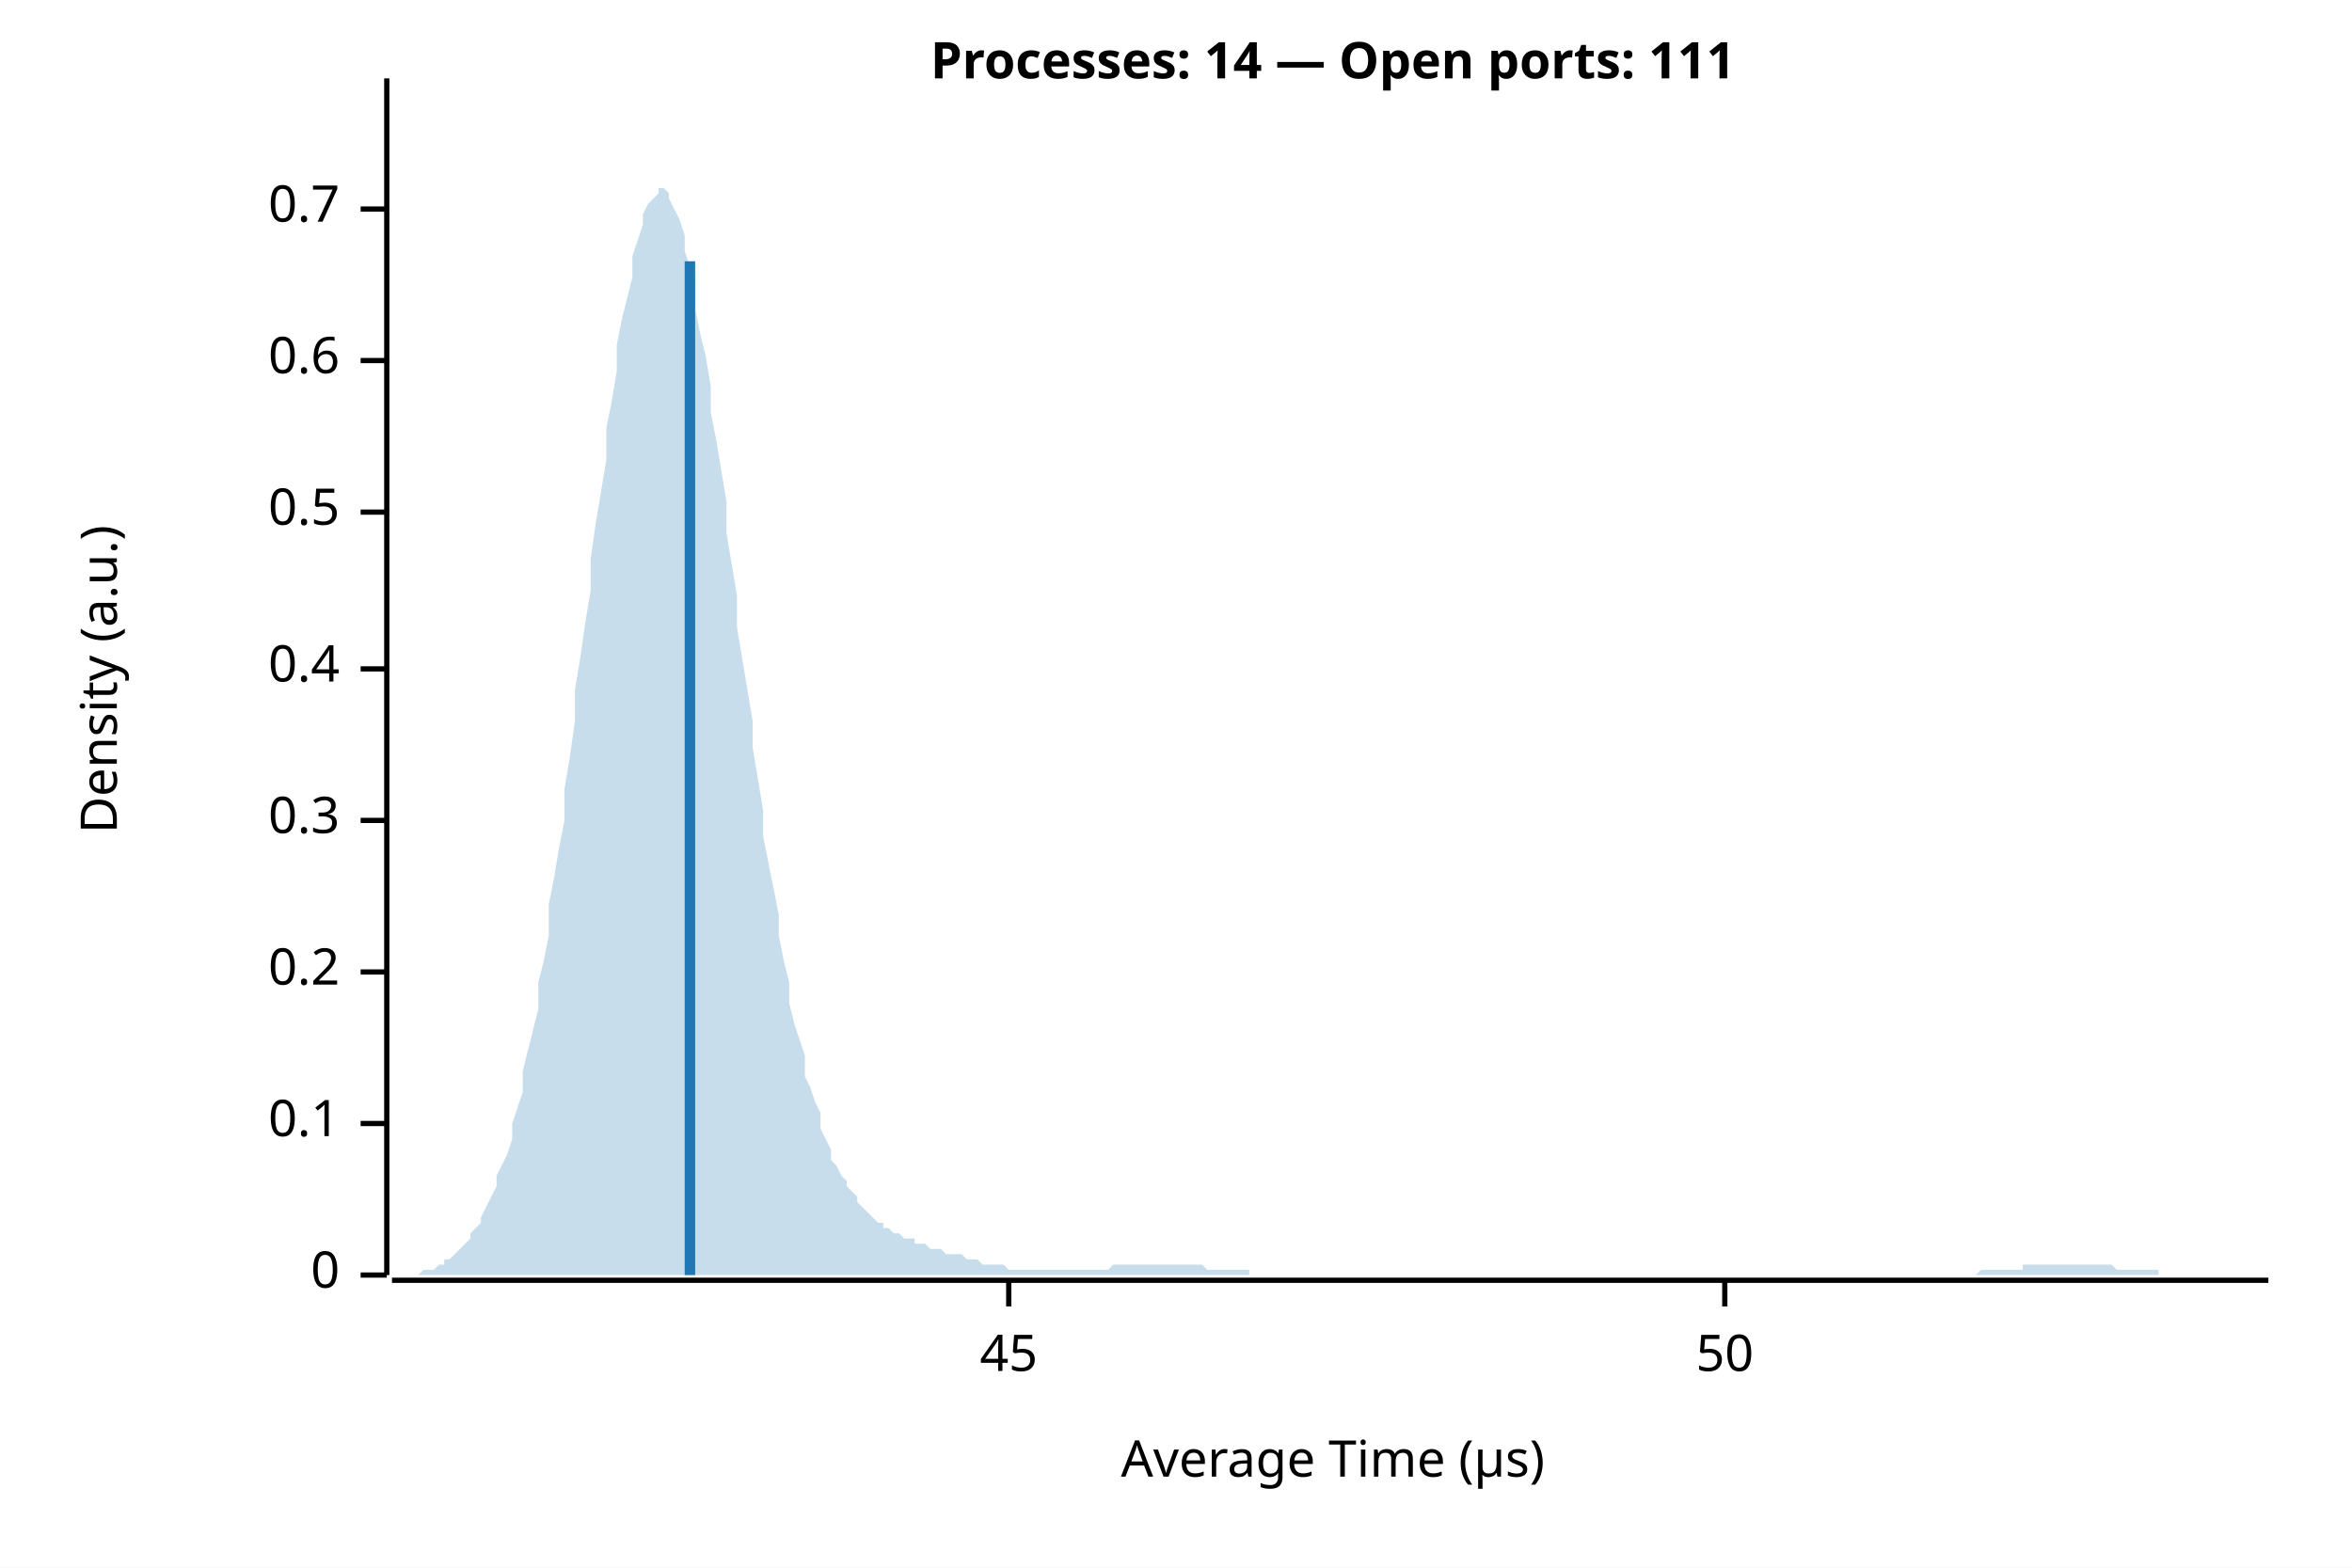
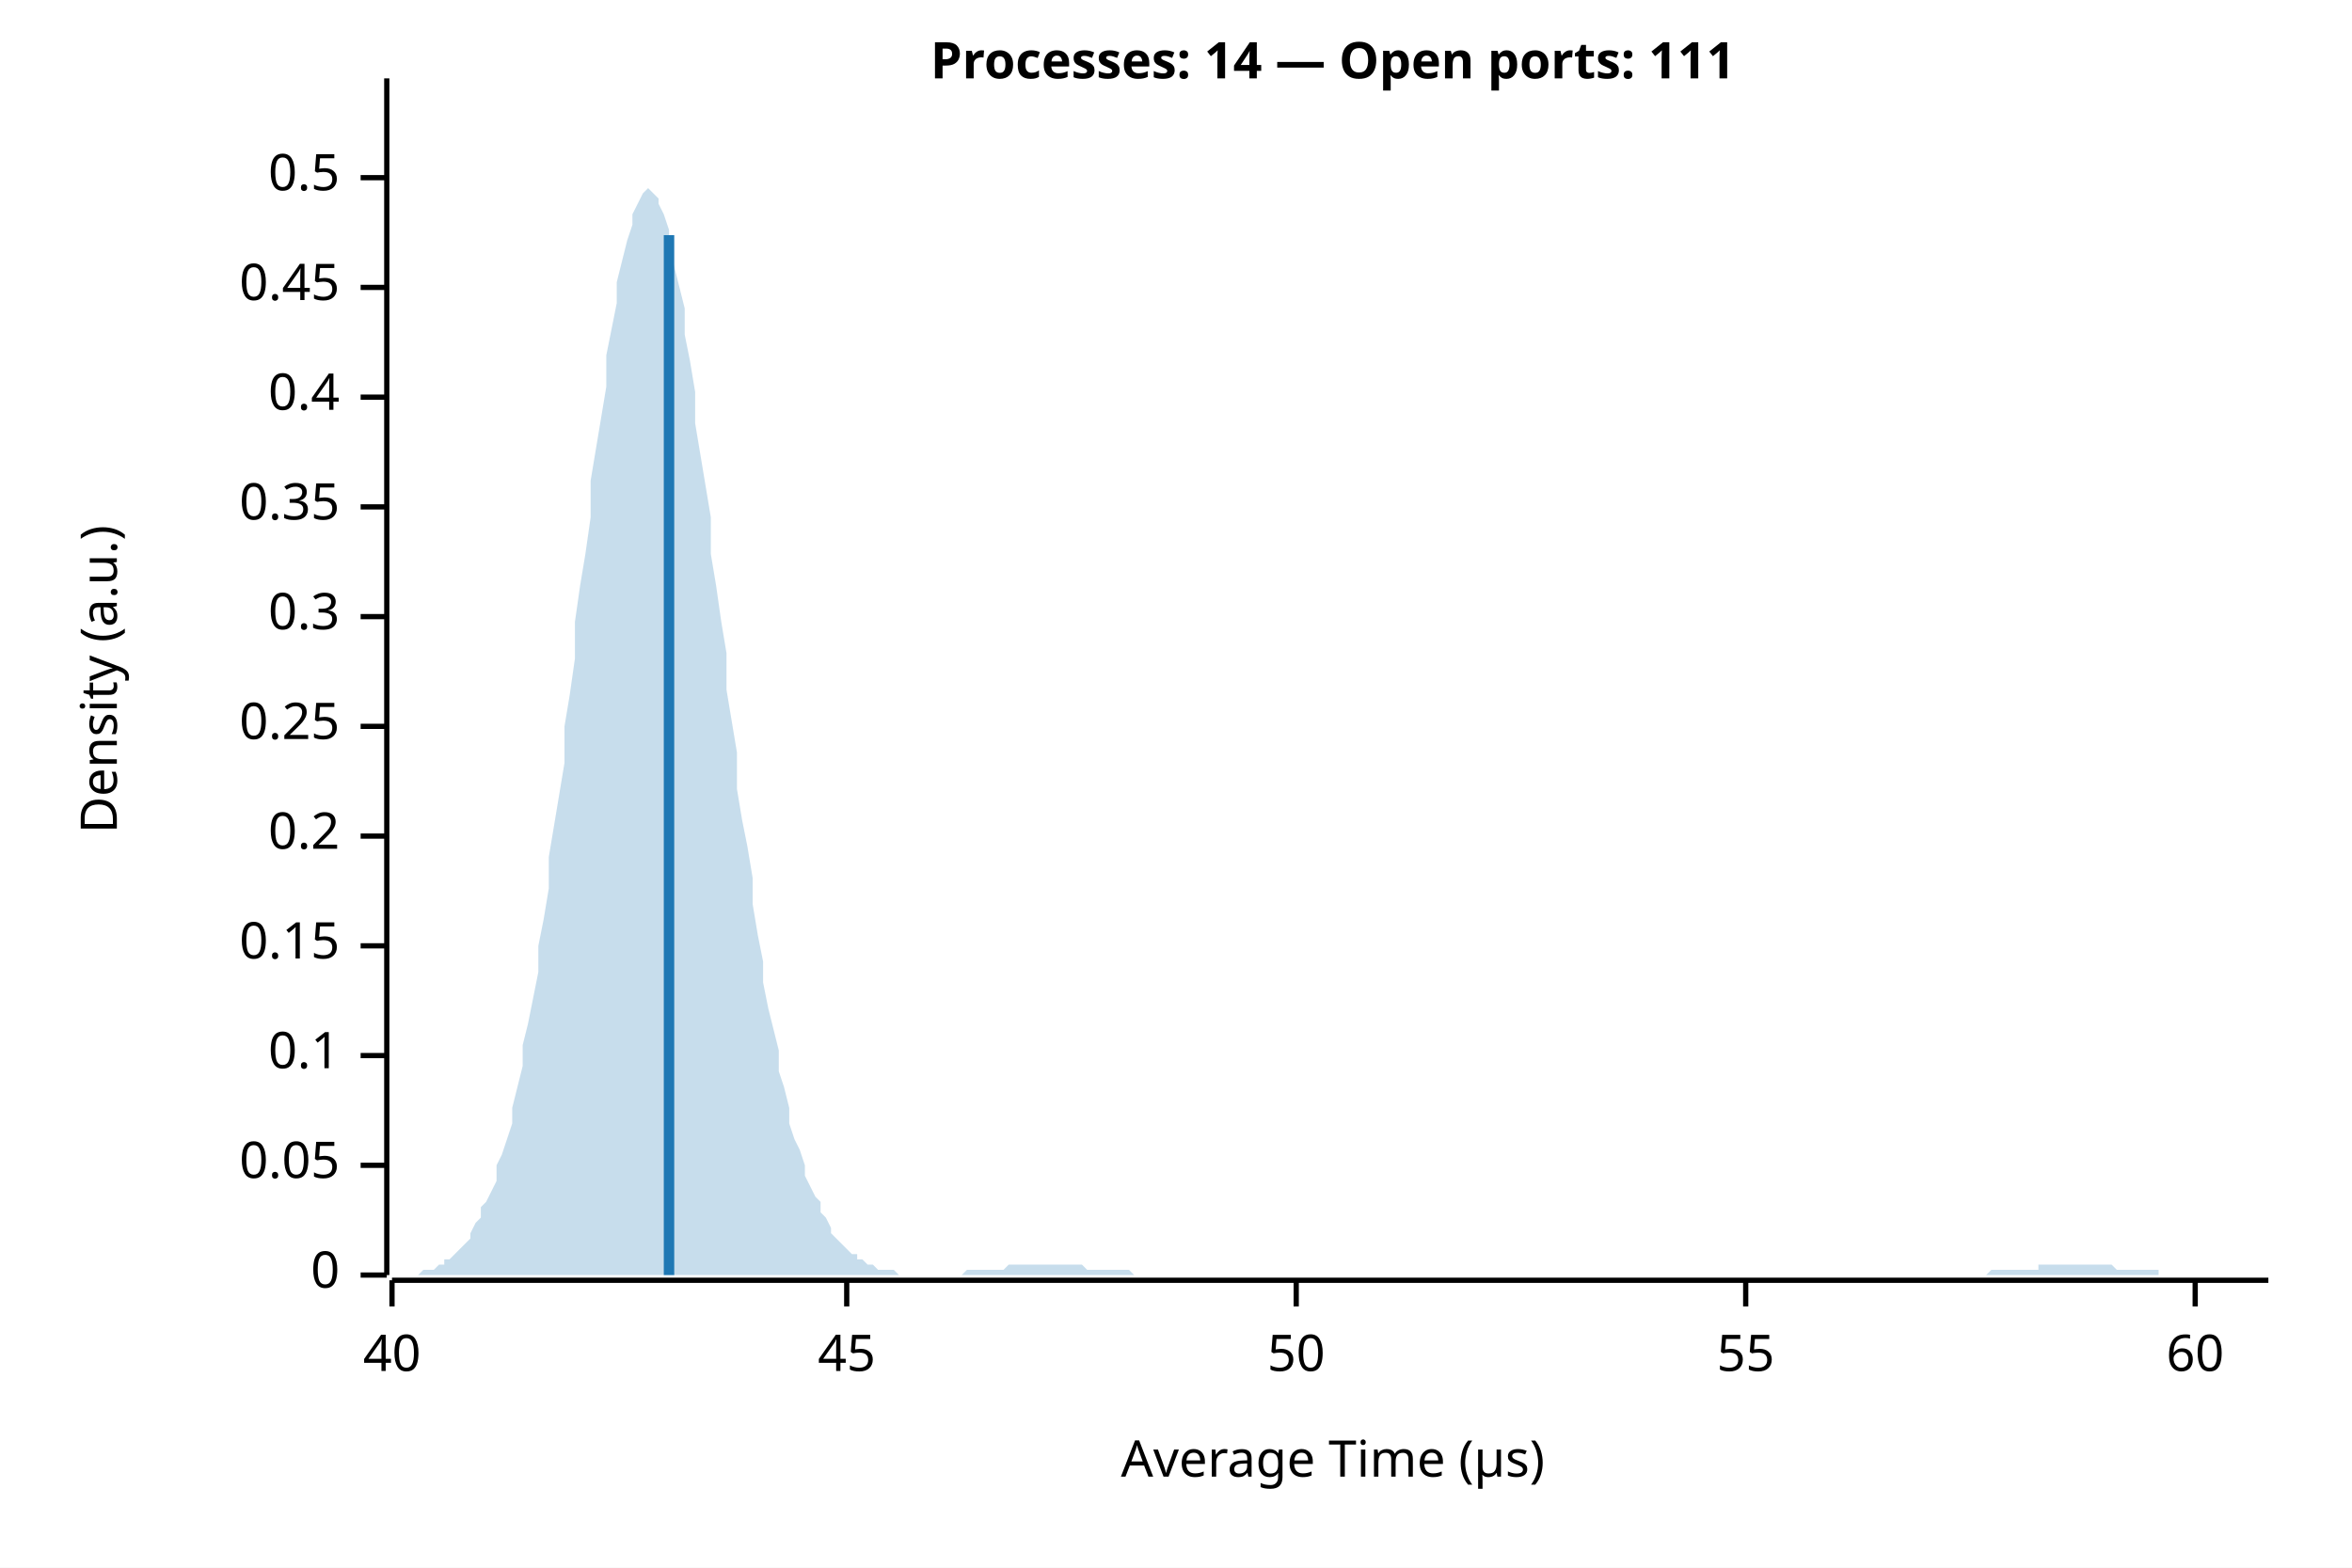
<svg xmlns="http://www.w3.org/2000/svg" width="450" height="300" viewBox="0 0 450 300">
  <rect width="100%" height="100%" fill="white" />
  <text x="255" y="15" font-weight="bold" text-anchor="middle" font-family="sans-serif" font-size="9.677" opacity="1" fill="#000000">Processes: 14 — Open ports: 111</text>
  <text x="15" y="130" dy="0.76em" text-anchor="middle" font-family="sans-serif" font-size="9.677" opacity="1" fill="#000000" transform="rotate(270, 15, 130)">
Density (a.u.)
</text>
  <text x="255" y="285" dy="-0.5ex" text-anchor="middle" font-family="sans-serif" font-size="9.677" opacity="1" fill="#000000">
Average Time (µs)
</text>
  <polyline fill="none" opacity="1" stroke="#000000" stroke-width="1" points="74,15 74,244 " />
  <text x="65" y="244" dy="0.5ex" text-anchor="end" font-family="sans-serif" font-size="9.677" opacity="1" fill="#000000">
0
</text>
  <polyline fill="none" opacity="1" stroke="#000000" stroke-width="1" points="69,244 74,244 " />
-   <text x="65" y="215" dy="0.5ex" text-anchor="end" font-family="sans-serif" font-size="9.677" opacity="1" fill="#000000">
+   <text x="65" y="223" dy="0.5ex" text-anchor="end" font-family="sans-serif" font-size="9.677" opacity="1" fill="#000000">
+ 0.05
+ </text>
+   <polyline fill="none" opacity="1" stroke="#000000" stroke-width="1" points="69,223 74,223 " />
+   <text x="65" y="202" dy="0.5ex" text-anchor="end" font-family="sans-serif" font-size="9.677" opacity="1" fill="#000000">
0.1
</text>
-   <polyline fill="none" opacity="1" stroke="#000000" stroke-width="1" points="69,215 74,215 " />
-   <text x="65" y="186" dy="0.5ex" text-anchor="end" font-family="sans-serif" font-size="9.677" opacity="1" fill="#000000">
+   <polyline fill="none" opacity="1" stroke="#000000" stroke-width="1" points="69,202 74,202 " />
+   <text x="65" y="181" dy="0.5ex" text-anchor="end" font-family="sans-serif" font-size="9.677" opacity="1" fill="#000000">
+ 0.15
+ </text>
+   <polyline fill="none" opacity="1" stroke="#000000" stroke-width="1" points="69,181 74,181 " />
+   <text x="65" y="160" dy="0.5ex" text-anchor="end" font-family="sans-serif" font-size="9.677" opacity="1" fill="#000000">
0.2
</text>
-   <polyline fill="none" opacity="1" stroke="#000000" stroke-width="1" points="69,186 74,186 " />
-   <text x="65" y="157" dy="0.5ex" text-anchor="end" font-family="sans-serif" font-size="9.677" opacity="1" fill="#000000">
+   <polyline fill="none" opacity="1" stroke="#000000" stroke-width="1" points="69,160 74,160 " />
+   <text x="65" y="139" dy="0.5ex" text-anchor="end" font-family="sans-serif" font-size="9.677" opacity="1" fill="#000000">
+ 0.25
+ </text>
+   <polyline fill="none" opacity="1" stroke="#000000" stroke-width="1" points="69,139 74,139 " />
+   <text x="65" y="118" dy="0.5ex" text-anchor="end" font-family="sans-serif" font-size="9.677" opacity="1" fill="#000000">
0.3
</text>
-   <polyline fill="none" opacity="1" stroke="#000000" stroke-width="1" points="69,157 74,157 " />
-   <text x="65" y="128" dy="0.5ex" text-anchor="end" font-family="sans-serif" font-size="9.677" opacity="1" fill="#000000">
+   <polyline fill="none" opacity="1" stroke="#000000" stroke-width="1" points="69,118 74,118 " />
+   <text x="65" y="97" dy="0.5ex" text-anchor="end" font-family="sans-serif" font-size="9.677" opacity="1" fill="#000000">
+ 0.35
+ </text>
+   <polyline fill="none" opacity="1" stroke="#000000" stroke-width="1" points="69,97 74,97 " />
+   <text x="65" y="76" dy="0.5ex" text-anchor="end" font-family="sans-serif" font-size="9.677" opacity="1" fill="#000000">
0.4
</text>
-   <polyline fill="none" opacity="1" stroke="#000000" stroke-width="1" points="69,128 74,128 " />
-   <text x="65" y="98" dy="0.5ex" text-anchor="end" font-family="sans-serif" font-size="9.677" opacity="1" fill="#000000">
+   <polyline fill="none" opacity="1" stroke="#000000" stroke-width="1" points="69,76 74,76 " />
+   <text x="65" y="55" dy="0.5ex" text-anchor="end" font-family="sans-serif" font-size="9.677" opacity="1" fill="#000000">
+ 0.45
+ </text>
+   <polyline fill="none" opacity="1" stroke="#000000" stroke-width="1" points="69,55 74,55 " />
+   <text x="65" y="34" dy="0.5ex" text-anchor="end" font-family="sans-serif" font-size="9.677" opacity="1" fill="#000000">
0.5
</text>
-   <polyline fill="none" opacity="1" stroke="#000000" stroke-width="1" points="69,98 74,98 " />
-   <text x="65" y="69" dy="0.5ex" text-anchor="end" font-family="sans-serif" font-size="9.677" opacity="1" fill="#000000">
- 0.6
+   <polyline fill="none" opacity="1" stroke="#000000" stroke-width="1" points="69,34 74,34 " />
+   <polyline fill="none" opacity="1" stroke="#000000" stroke-width="1" points="75,245 434,245 " />
+   <text x="75" y="255" dy="0.76em" text-anchor="middle" font-family="sans-serif" font-size="9.677" opacity="1" fill="#000000">
+ 40
</text>
-   <polyline fill="none" opacity="1" stroke="#000000" stroke-width="1" points="69,69 74,69 " />
-   <text x="65" y="40" dy="0.5ex" text-anchor="end" font-family="sans-serif" font-size="9.677" opacity="1" fill="#000000">
- 0.7
- </text>
-   <polyline fill="none" opacity="1" stroke="#000000" stroke-width="1" points="69,40 74,40 " />
-   <polyline fill="none" opacity="1" stroke="#000000" stroke-width="1" points="75,245 434,245 " />
-   <text x="193" y="255" dy="0.76em" text-anchor="middle" font-family="sans-serif" font-size="9.677" opacity="1" fill="#000000">
+   <polyline fill="none" opacity="1" stroke="#000000" stroke-width="1" points="75,245 75,250 " />
+   <text x="162" y="255" dy="0.76em" text-anchor="middle" font-family="sans-serif" font-size="9.677" opacity="1" fill="#000000">
45
</text>
-   <polyline fill="none" opacity="1" stroke="#000000" stroke-width="1" points="193,245 193,250 " />
-   <text x="330" y="255" dy="0.76em" text-anchor="middle" font-family="sans-serif" font-size="9.677" opacity="1" fill="#000000">
+   <polyline fill="none" opacity="1" stroke="#000000" stroke-width="1" points="162,245 162,250 " />
+   <text x="248" y="255" dy="0.76em" text-anchor="middle" font-family="sans-serif" font-size="9.677" opacity="1" fill="#000000">
50
</text>
-   <polyline fill="none" opacity="1" stroke="#000000" stroke-width="1" points="330,245 330,250 " />
-   <polygon opacity="0.25" fill="#1F78B4" points="75,244 75,244 76,244 77,244 77,244 78,244 79,244 80,244 80,244 81,243 82,243 82,243 83,243 84,242 85,242 85,241 86,241 87,240 87,240 88,239 89,238 90,237 90,236 91,235 92,234 92,233 93,231 94,229 95,227 95,225 96,223 97,221 98,218 98,215 99,212 100,209 100,205 101,201 102,197 103,193 103,188 104,184 105,179 105,173 106,168 107,162 108,157 108,151 109,145 110,138 110,132 111,126 112,119 113,113 113,107 114,100 115,94 116,88 116,82 117,77 118,71 118,66 119,61 120,57 121,53 121,49 122,46 123,43 123,41 124,39 125,38 126,37 126,36 127,36 128,37 128,38 129,40 130,42 131,45 131,48 132,51 133,55 133,59 134,64 135,68 136,74 136,79 137,84 138,90 139,96 139,102 140,108 141,114 141,120 142,126 143,132 144,138 144,143 145,149 146,155 146,160 147,165 148,170 149,175 149,179 150,184 151,188 151,192 152,196 153,199 154,202 154,206 155,208 156,211 157,213 157,216 158,218 159,220 159,222 160,223 161,225 162,226 162,227 163,228 164,229 164,230 165,231 166,232 167,233 167,233 168,234 169,234 169,235 170,235 171,236 172,236 172,236 173,237 174,237 175,237 175,238 176,238 177,238 177,238 178,239 179,239 180,239 180,239 181,240 182,240 182,240 183,240 184,240 185,241 185,241 186,241 187,241 187,241 188,242 189,242 190,242 190,242 191,242 192,242 192,242 193,243 194,243 195,243 195,243 196,243 197,243 198,243 198,243 199,243 200,243 200,243 201,243 202,243 203,243 203,243 204,243 205,243 205,243 206,243 207,243 208,243 208,243 209,243 210,243 210,243 211,243 212,243 213,242 213,242 214,242 215,242 216,242 216,242 217,242 218,242 218,242 219,242 220,242 221,242 221,242 222,242 223,242 223,242 224,242 225,242 226,242 226,242 227,242 228,242 228,242 229,242 230,242 231,243 231,243 232,243 233,243 233,243 234,243 235,243 236,243 236,243 237,243 238,243 239,243 239,244 240,244 241,244 241,244 242,244 243,244 244,244 244,244 245,244 246,244 246,244 247,244 248,244 249,244 249,244 250,244 251,244 251,244 252,244 253,244 254,244 254,244 255,244 256,244 257,244 257,244 258,244 259,244 259,244 260,244 261,244 262,244 262,244 263,244 264,244 264,244 265,244 266,244 267,244 267,244 268,244 269,244 269,244 270,244 271,244 272,244 272,244 273,244 274,244 275,244 275,244 276,244 277,244 277,244 278,244 279,244 280,244 280,244 281,244 282,244 282,244 283,244 284,244 285,244 285,244 286,244 287,244 287,244 288,244 289,244 290,244 290,244 291,244 292,244 292,244 293,244 294,244 295,244 295,244 296,244 297,244 298,244 298,244 299,244 300,244 300,244 301,244 302,244 303,244 303,244 304,244 305,244 305,244 306,244 307,244 308,244 308,244 309,244 310,244 310,244 311,244 312,244 313,244 313,244 314,244 315,244 316,244 316,244 317,244 318,244 318,244 319,244 320,244 321,244 321,244 322,244 323,244 323,244 324,244 325,244 326,244 326,244 327,244 328,244 328,244 329,244 330,244 331,244 331,244 332,244 333,244 333,244 334,244 335,244 336,244 336,244 337,244 338,244 339,244 339,244 340,244 341,244 341,244 342,244 343,244 344,244 344,244 345,244 346,244 346,244 347,244 348,244 349,244 349,244 350,244 351,244 351,244 352,244 353,244 354,244 354,244 355,244 356,244 357,244 357,244 358,244 359,244 359,244 360,244 361,244 362,244 362,244 363,244 364,244 364,244 365,244 366,244 367,244 367,244 368,244 369,244 369,244 370,244 371,244 372,244 372,244 373,244 374,244 375,244 375,244 376,244 377,244 377,244 378,244 379,243 380,243 380,243 381,243 382,243 382,243 383,243 384,243 385,243 385,243 386,243 387,243 387,242 388,242 389,242 390,242 390,242 391,242 392,242 392,242 393,242 394,242 395,242 395,242 396,242 397,242 398,242 398,242 399,242 400,242 400,242 401,242 402,242 403,242 403,242 404,242 405,243 405,243 406,243 407,243 408,243 408,243 409,243 410,243 410,243 411,243 412,243 413,243 413,244 414,244 415,244 416,244 416,244 417,244 418,244 418,244 419,244 420,244 421,244 421,244 422,244 423,244 423,244 424,244 425,244 426,244 426,244 427,244 428,244 428,244 429,244 430,244 431,244 431,244 432,244 433,244 434,244 434,244 75,244 " />
-   <polyline fill="none" opacity="1" stroke="#1F78B4" stroke-width="2" points="132,244 132,50 " />
+   <polyline fill="none" opacity="1" stroke="#000000" stroke-width="1" points="248,245 248,250 " />
+   <text x="334" y="255" dy="0.76em" text-anchor="middle" font-family="sans-serif" font-size="9.677" opacity="1" fill="#000000">
+ 55
+ </text>
+   <polyline fill="none" opacity="1" stroke="#000000" stroke-width="1" points="334,245 334,250 " />
+   <text x="420" y="255" dy="0.76em" text-anchor="middle" font-family="sans-serif" font-size="9.677" opacity="1" fill="#000000">
+ 60
+ </text>
+   <polyline fill="none" opacity="1" stroke="#000000" stroke-width="1" points="420,245 420,250 " />
+   <polygon opacity="0.25" fill="#1F78B4" points="75,244 75,244 76,244 77,244 77,244 78,244 79,244 80,244 80,244 81,243 82,243 82,243 83,243 84,242 85,242 85,241 86,241 87,240 87,240 88,239 89,238 90,237 90,236 91,234 92,233 92,231 93,230 94,228 95,226 95,223 96,221 97,218 98,215 98,212 99,208 100,204 100,200 101,196 102,191 103,186 103,181 104,176 105,170 105,164 106,158 107,152 108,146 108,139 109,133 110,126 110,119 111,112 112,106 113,99 113,92 114,86 115,80 116,74 116,68 117,63 118,58 118,54 119,50 120,46 121,43 121,41 122,39 123,37 123,37 124,36 125,37 126,38 126,39 127,41 128,44 128,47 129,51 130,55 131,59 131,64 132,69 133,75 133,81 134,87 135,93 136,99 136,106 137,112 138,119 139,125 139,132 140,138 141,144 141,151 142,157 143,162 144,168 144,173 145,179 146,184 146,188 147,193 148,197 149,201 149,205 150,208 151,212 151,215 152,218 153,220 154,223 154,225 155,227 156,229 157,230 157,232 158,233 159,235 159,236 160,237 161,238 162,239 162,239 163,240 164,240 164,241 165,241 166,242 167,242 167,242 168,243 169,243 169,243 170,243 171,243 172,244 172,244 173,244 174,244 175,244 175,244 176,244 177,244 177,244 178,244 179,244 180,244 180,244 181,244 182,244 182,244 183,244 184,244 185,243 185,243 186,243 187,243 187,243 188,243 189,243 190,243 190,243 191,243 192,243 192,243 193,242 194,242 195,242 195,242 196,242 197,242 198,242 198,242 199,242 200,242 200,242 201,242 202,242 203,242 203,242 204,242 205,242 205,242 206,242 207,242 208,243 208,243 209,243 210,243 210,243 211,243 212,243 213,243 213,243 214,243 215,243 216,243 216,243 217,244 218,244 218,244 219,244 220,244 221,244 221,244 222,244 223,244 223,244 224,244 225,244 226,244 226,244 227,244 228,244 228,244 229,244 230,244 231,244 231,244 232,244 233,244 233,244 234,244 235,244 236,244 236,244 237,244 238,244 239,244 239,244 240,244 241,244 241,244 242,244 243,244 244,244 244,244 245,244 246,244 246,244 247,244 248,244 249,244 249,244 250,244 251,244 251,244 252,244 253,244 254,244 254,244 255,244 256,244 257,244 257,244 258,244 259,244 259,244 260,244 261,244 262,244 262,244 263,244 264,244 264,244 265,244 266,244 267,244 267,244 268,244 269,244 269,244 270,244 271,244 272,244 272,244 273,244 274,244 275,244 275,244 276,244 277,244 277,244 278,244 279,244 280,244 280,244 281,244 282,244 282,244 283,244 284,244 285,244 285,244 286,244 287,244 287,244 288,244 289,244 290,244 290,244 291,244 292,244 292,244 293,244 294,244 295,244 295,244 296,244 297,244 298,244 298,244 299,244 300,244 300,244 301,244 302,244 303,244 303,244 304,244 305,244 305,244 306,244 307,244 308,244 308,244 309,244 310,244 310,244 311,244 312,244 313,244 313,244 314,244 315,244 316,244 316,244 317,244 318,244 318,244 319,244 320,244 321,244 321,244 322,244 323,244 323,244 324,244 325,244 326,244 326,244 327,244 328,244 328,244 329,244 330,244 331,244 331,244 332,244 333,244 333,244 334,244 335,244 336,244 336,244 337,244 338,244 339,244 339,244 340,244 341,244 341,244 342,244 343,244 344,244 344,244 345,244 346,244 346,244 347,244 348,244 349,244 349,244 350,244 351,244 351,244 352,244 353,244 354,244 354,244 355,244 356,244 357,244 357,244 358,244 359,244 359,244 360,244 361,244 362,244 362,244 363,244 364,244 364,244 365,244 366,244 367,244 367,244 368,244 369,244 369,244 370,244 371,244 372,244 372,244 373,244 374,244 375,244 375,244 376,244 377,244 377,244 378,244 379,244 380,244 380,244 381,243 382,243 382,243 383,243 384,243 385,243 385,243 386,243 387,243 387,243 388,243 389,243 390,243 390,242 391,242 392,242 392,242 393,242 394,242 395,242 395,242 396,242 397,242 398,242 398,242 399,242 400,242 400,242 401,242 402,242 403,242 403,242 404,242 405,243 405,243 406,243 407,243 408,243 408,243 409,243 410,243 410,243 411,243 412,243 413,243 413,244 414,244 415,244 416,244 416,244 417,244 418,244 418,244 419,244 420,244 421,244 421,244 422,244 423,244 423,244 424,244 425,244 426,244 426,244 427,244 428,244 428,244 429,244 430,244 431,244 431,244 432,244 433,244 434,244 434,244 75,244 " />
+   <polyline fill="none" opacity="1" stroke="#1F78B4" stroke-width="2" points="128,244 128,45 " />
</svg>
